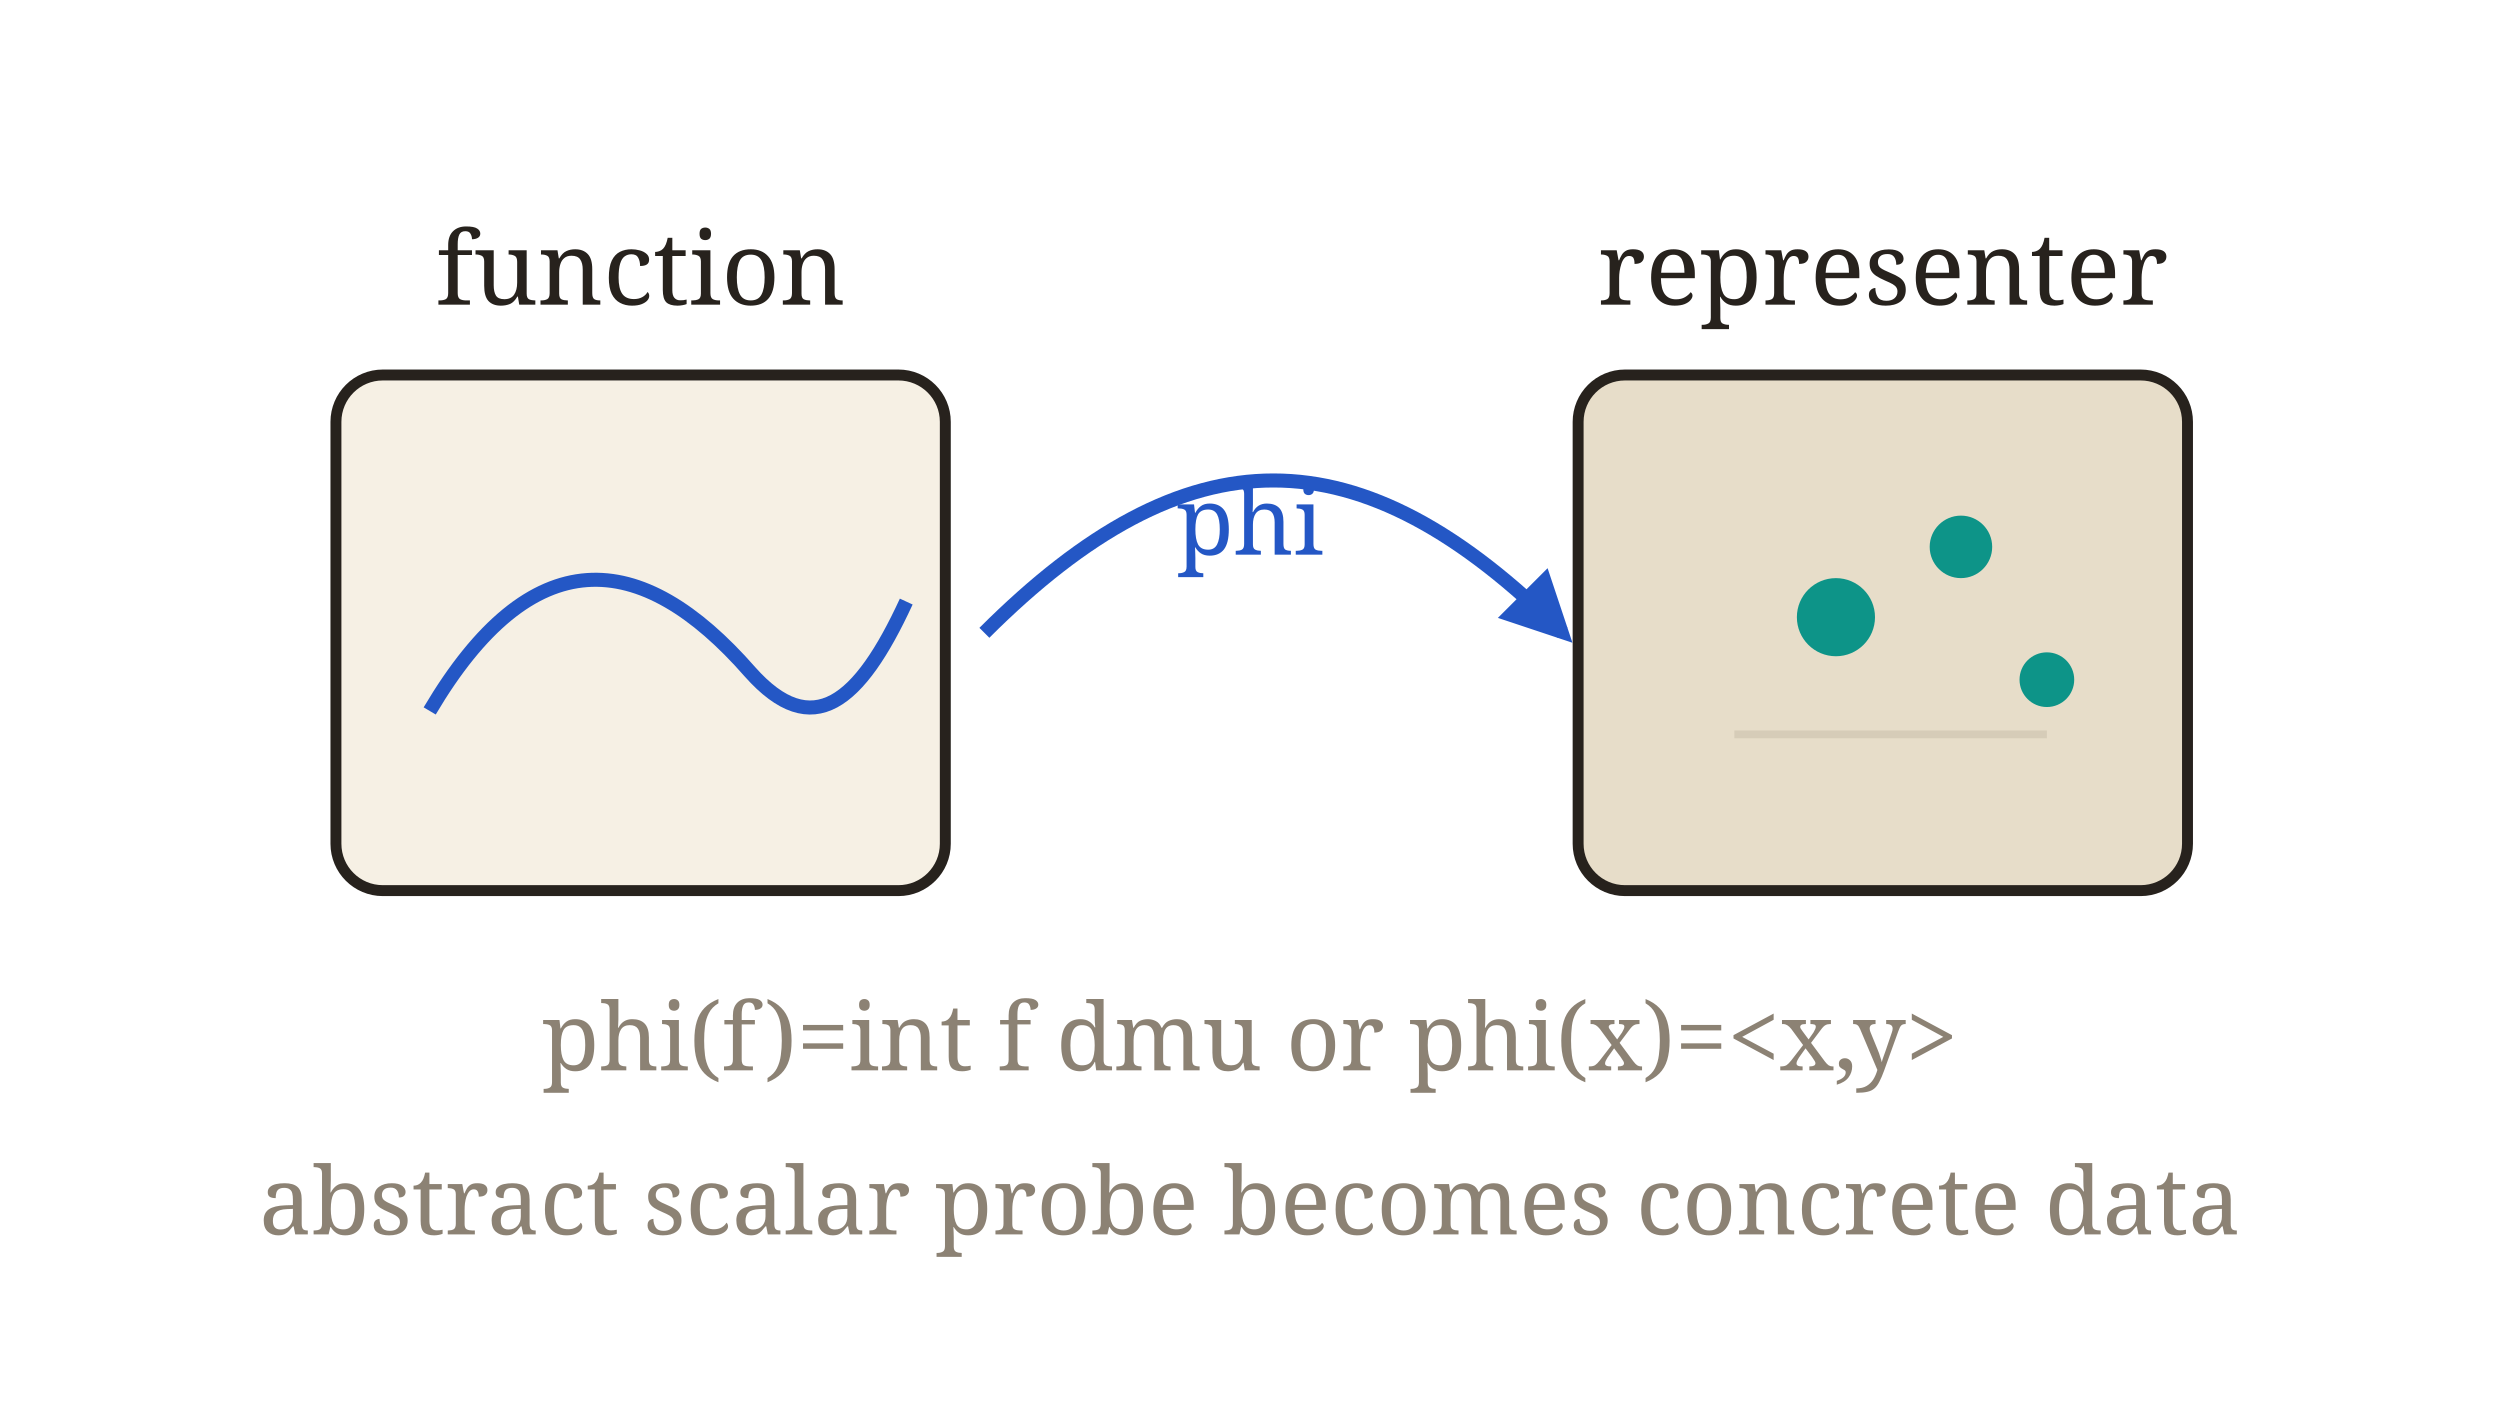
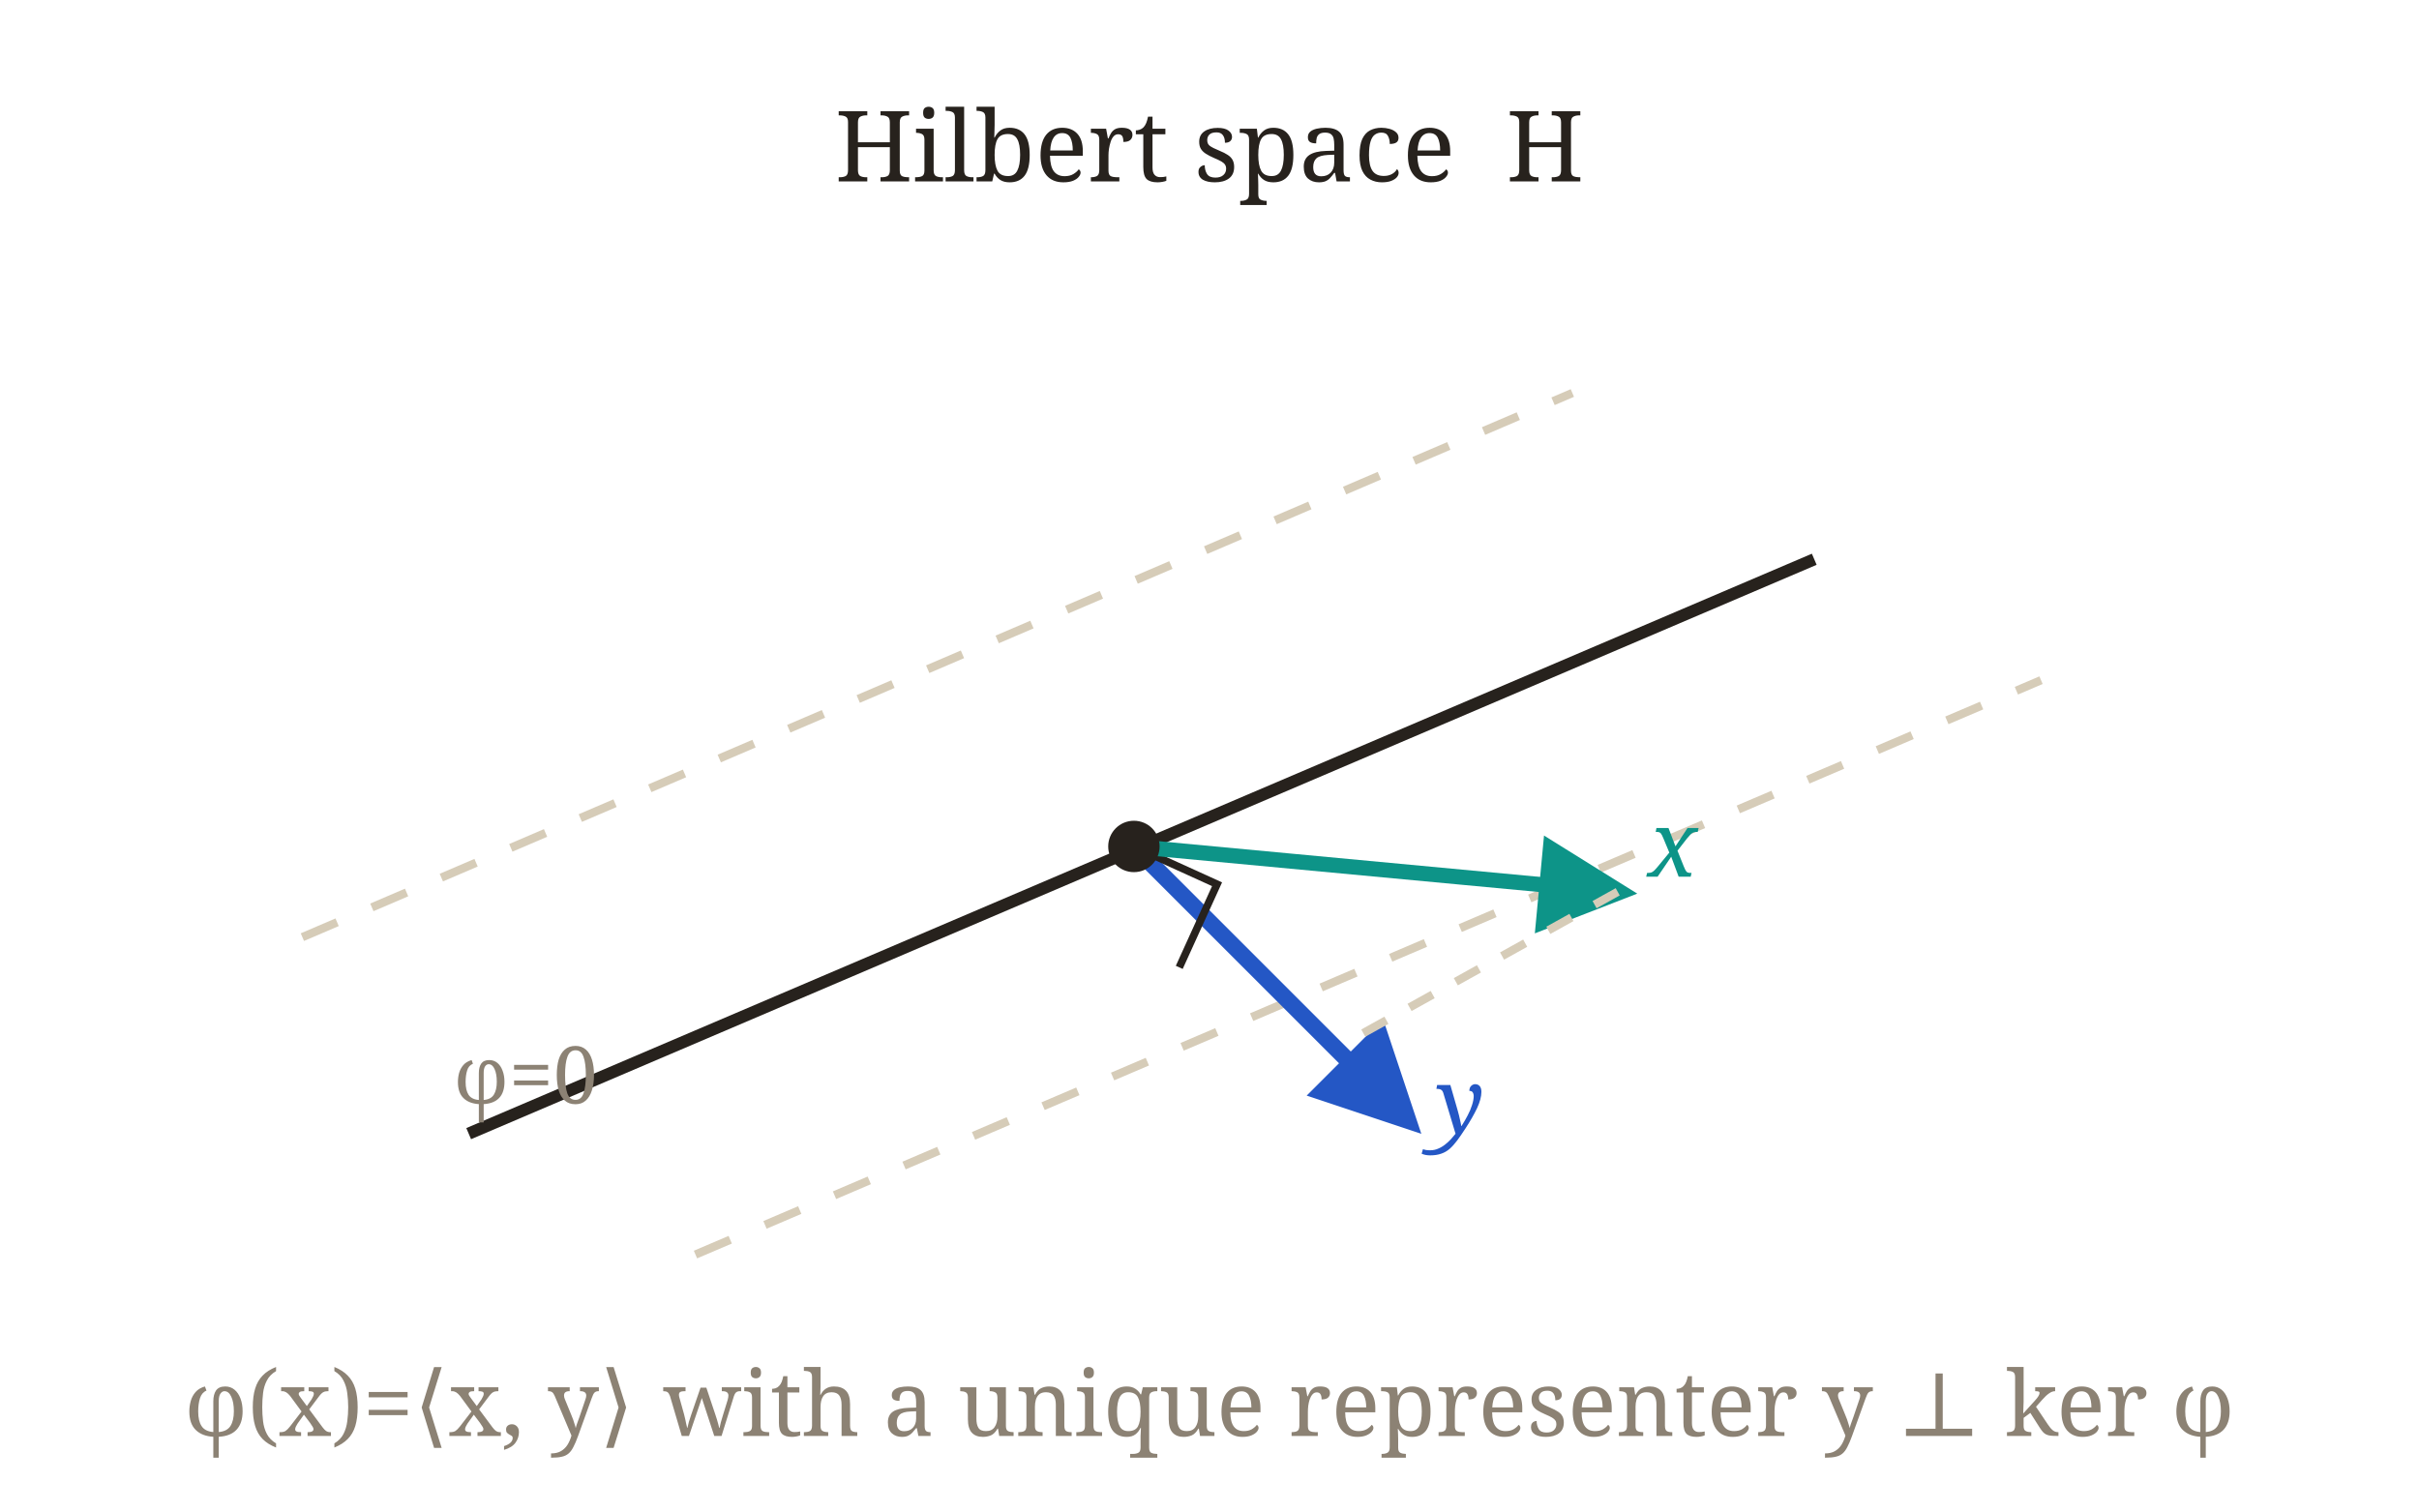
- <svg xmlns="http://www.w3.org/2000/svg" viewBox="0 0 320 180" font-family="'Newsreader',Georgia,serif" role="img" aria-label="Riesz representation identifies functionals with vectors or measures">
-   <rect x="0" y="0" width="320" height="180" fill="none" />
-   <rect x="43" y="48" width="78" height="66" rx="6" fill="var(--dia-space,#f6f0e4)" stroke="var(--dia-ink,#27221d)" stroke-width="1.4" />
-   <path d="M55 91 C68 69 82 70 96 86 C104 95 110 90 116 77" fill="none" stroke="var(--dia-acc,#2457c5)" stroke-width="1.8" />
-   <path d="M126 81 C152 55 174 55 200 81" fill="none" stroke="var(--dia-acc,#2457c5)" stroke-width="1.8" marker-end="url(#rz-arrow)" />
-   <rect x="202" y="48" width="78" height="66" rx="6" fill="var(--dia-fill,#e7ddc9)" stroke="var(--dia-ink,#27221d)" stroke-width="1.4" />
-   <line x1="222" y1="94" x2="262" y2="94" stroke="var(--dia-line,#d6ccb8)" stroke-width="1" />
-   <circle cx="235" cy="79" r="5" fill="var(--dia-acc2,#0d9488)" />
-   <circle cx="251" cy="70" r="4" fill="var(--dia-acc2,#0d9488)" />
-   <circle cx="262" cy="87" r="3.5" fill="var(--dia-acc2,#0d9488)" />
-   <text x="82" y="39" font-size="13" text-anchor="middle" fill="var(--dia-ink,#27221d)">function</text>
-   <text x="241" y="39" font-size="13" text-anchor="middle" fill="var(--dia-ink,#27221d)">representer</text>
-   <text x="160" y="71" font-size="12" text-anchor="middle" fill="var(--dia-acc,#2457c5)">phi</text>
-   <text x="160" y="137" font-size="12" text-anchor="middle" fill="var(--dia-mut,#8c8274)">phi(f)=int f dmu or phi(x)=&lt;x,y&gt;</text>
-   <text x="160" y="158" font-size="12" text-anchor="middle" fill="var(--dia-mut,#8c8274)">abstract scalar probe becomes concrete data</text>
+ <svg xmlns="http://www.w3.org/2000/svg" viewBox="0 0 320 200" font-family="'Newsreader',Georgia,serif" role="img" aria-label="On a Hilbert space every continuous functional is the inner product with a unique representer vector that is orthogonal to the kernel hyperplane">
  <defs>
-     <marker id="rz-arrow" viewBox="0 0 10 10" refX="8" refY="5" markerWidth="5" markerHeight="5" orient="auto">
+     <marker id="rz-y" viewBox="0 0 10 10" refX="8" refY="5" markerWidth="6.5" markerHeight="6.5" orient="auto">
      <path d="M0 0 L10 5 L0 10 Z" fill="var(--dia-acc,#2457c5)" />
    </marker>
+     <marker id="rz-x" viewBox="0 0 10 10" refX="8" refY="5" markerWidth="6.5" markerHeight="6.5" orient="auto">
+       <path d="M0 0 L10 5 L0 10 Z" fill="var(--dia-acc2,#0d9488)" />
+     </marker>
  </defs>
+   <rect x="0" y="0" width="320" height="200" fill="none" />
+   <text x="160" y="24" font-size="13" text-anchor="middle" fill="var(--dia-ink,#27221d)">Hilbert space  H</text>
+   <line x1="62" y1="150" x2="240" y2="74" stroke="var(--dia-ink,#27221d)" stroke-width="1.6" />
+   <line x1="92" y1="166" x2="270" y2="90" stroke="var(--dia-line,#d6ccb8)" stroke-width="1.1" stroke-dasharray="5 5" />
+   <line x1="40" y1="124" x2="208" y2="52" stroke="var(--dia-line,#d6ccb8)" stroke-width="1.1" stroke-dasharray="5 5" />
+   <line x1="150" y1="112" x2="186" y2="148" stroke="var(--dia-acc,#2457c5)" stroke-width="2.2" marker-end="url(#rz-y)" />
+   <path d="M150 112 L161 117 L156 128" fill="none" stroke="var(--dia-ink,#27221d)" stroke-width="1" />
+   <line x1="150" y1="112" x2="214" y2="118" stroke="var(--dia-acc2,#0d9488)" stroke-width="2" marker-end="url(#rz-x)" />
+   <line x1="214" y1="118" x2="178" y2="138" stroke="var(--dia-line,#d6ccb8)" stroke-width="1.1" stroke-dasharray="3.5 3.5" />
+   <circle cx="150" cy="112" r="3.4" fill="var(--dia-ink,#27221d)" />
+   <text x="190" y="150" font-size="12" font-style="italic" fill="var(--dia-acc,#2457c5)">y</text>
+   <text x="218" y="116" font-size="12" font-style="italic" fill="var(--dia-acc2,#0d9488)">x</text>
+   <text x="60" y="146" font-size="10.5" fill="var(--dia-mut,#8c8274)">φ=0</text>
+   <text x="160" y="190" font-size="12" text-anchor="middle" fill="var(--dia-mut,#8c8274)">φ(x)=⟨x, y⟩ with a unique representer y ⊥ ker φ</text>
</svg>
